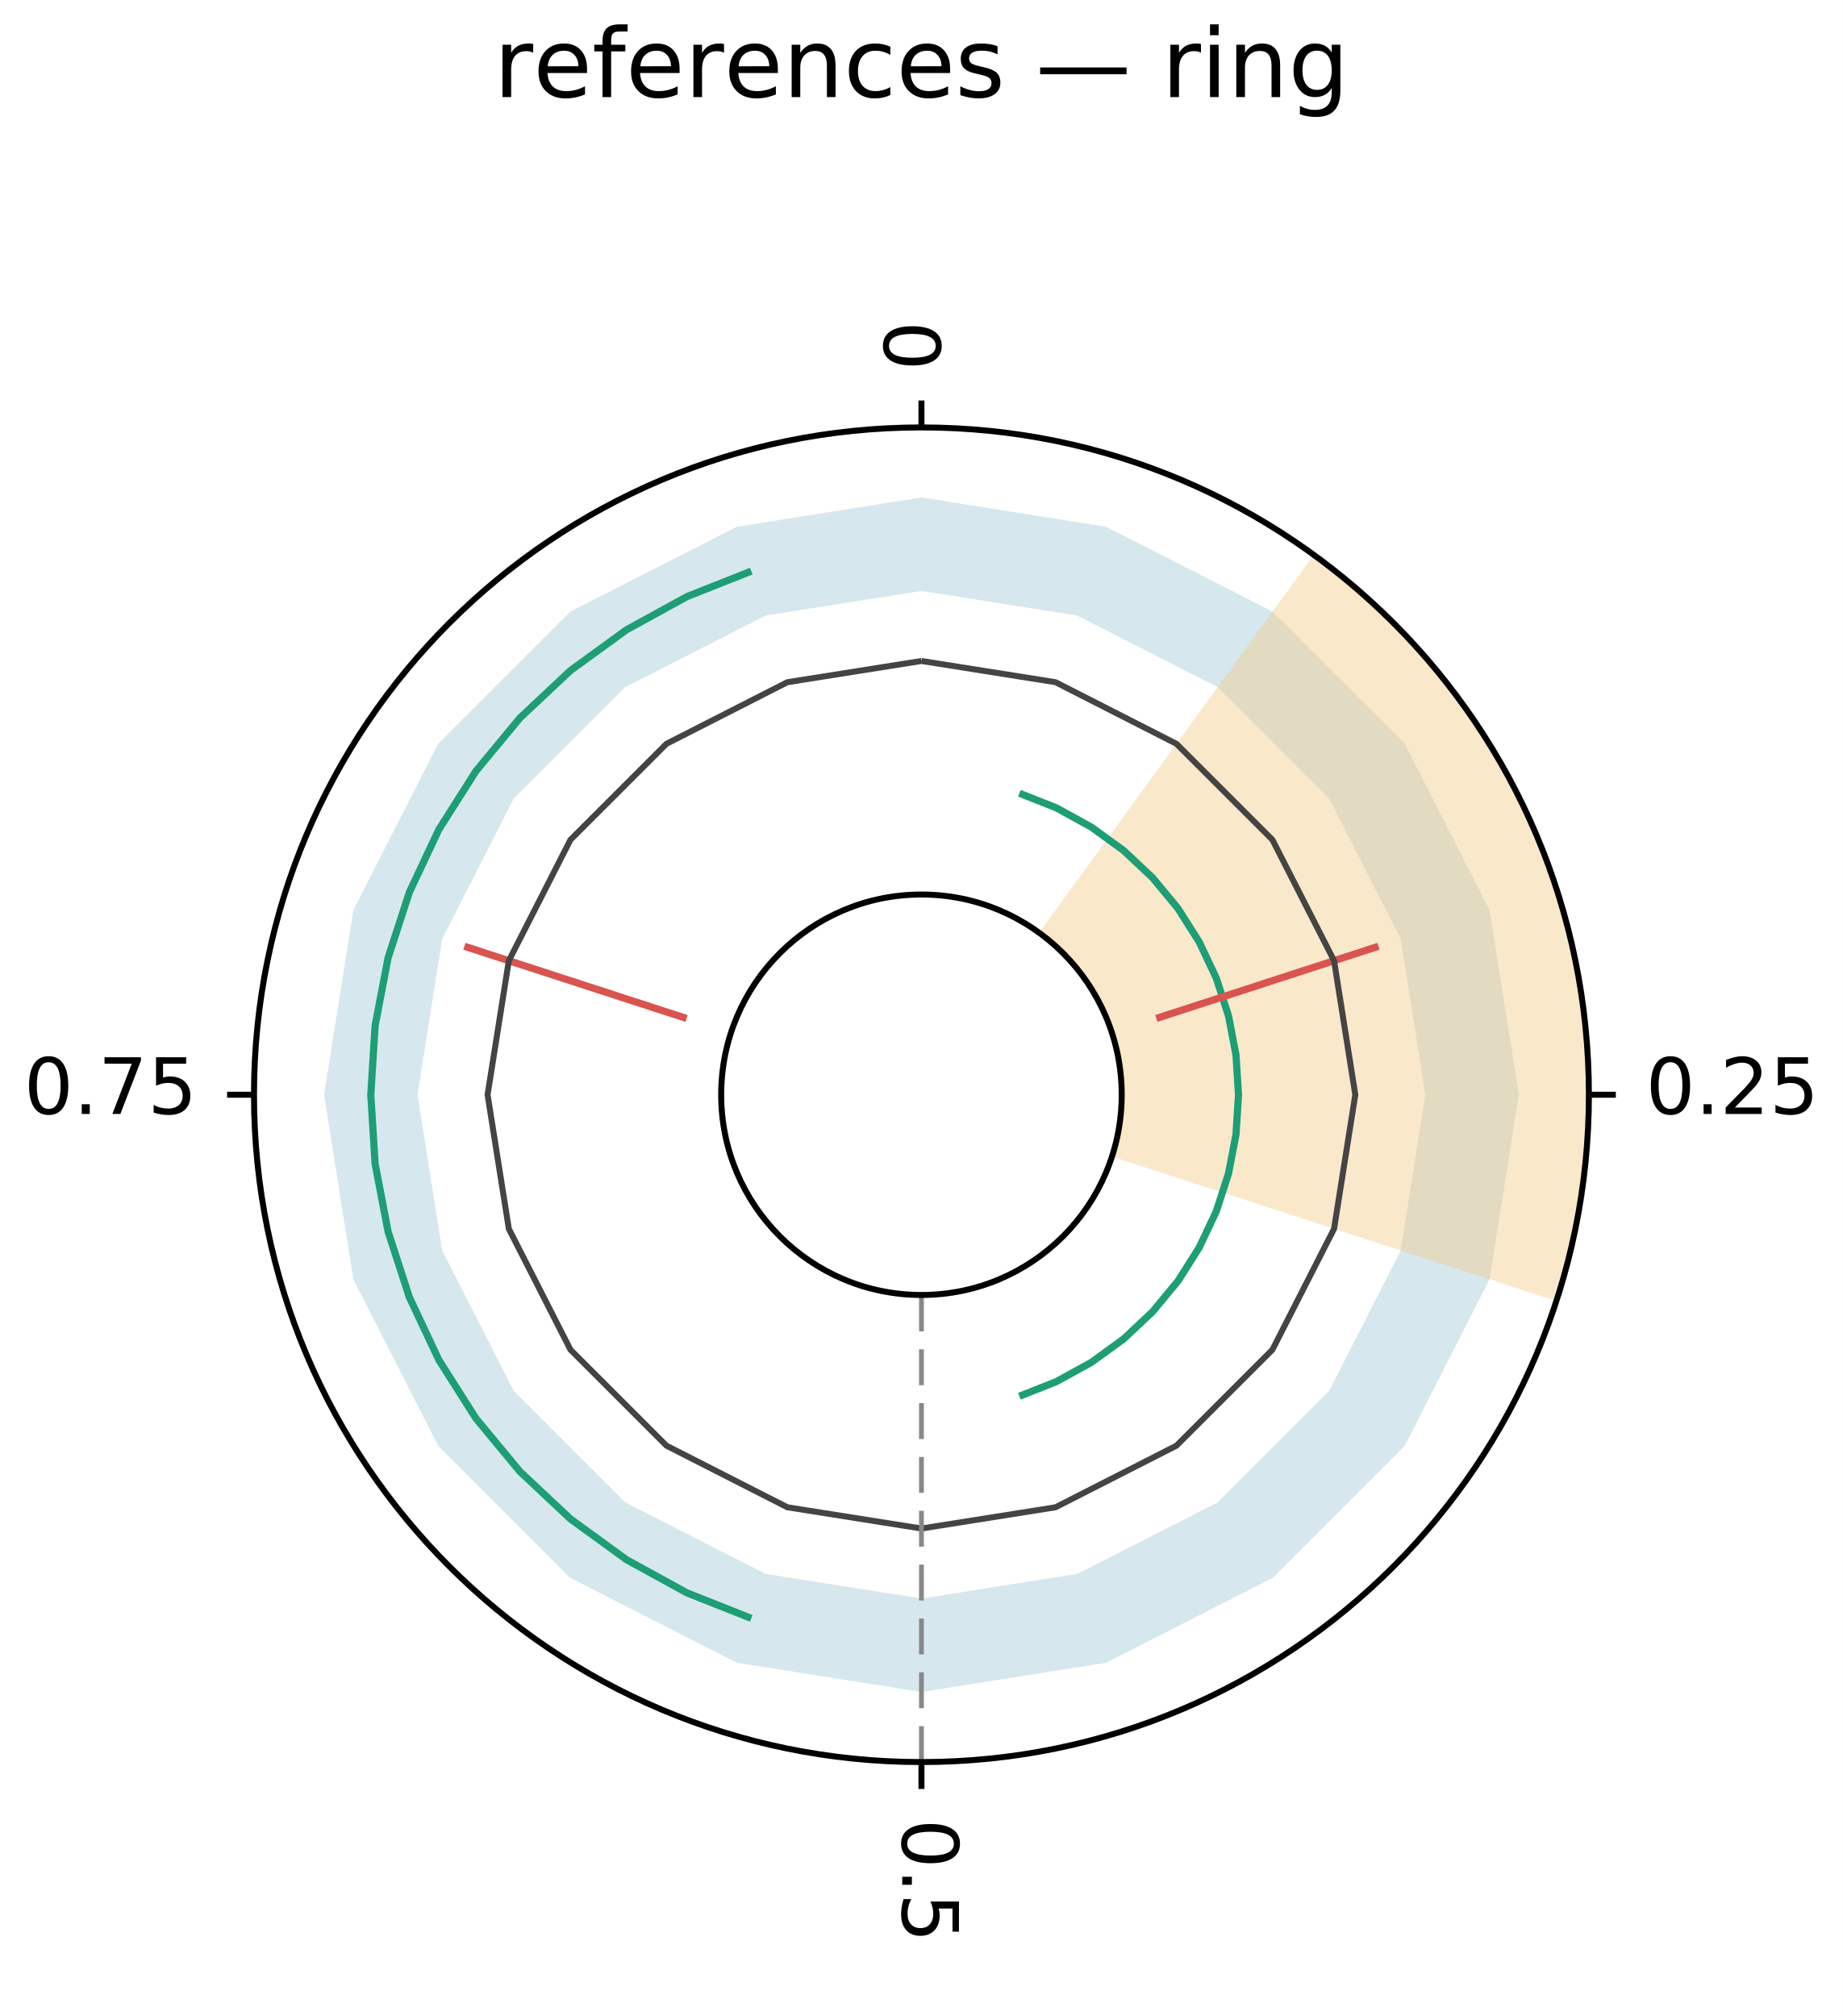
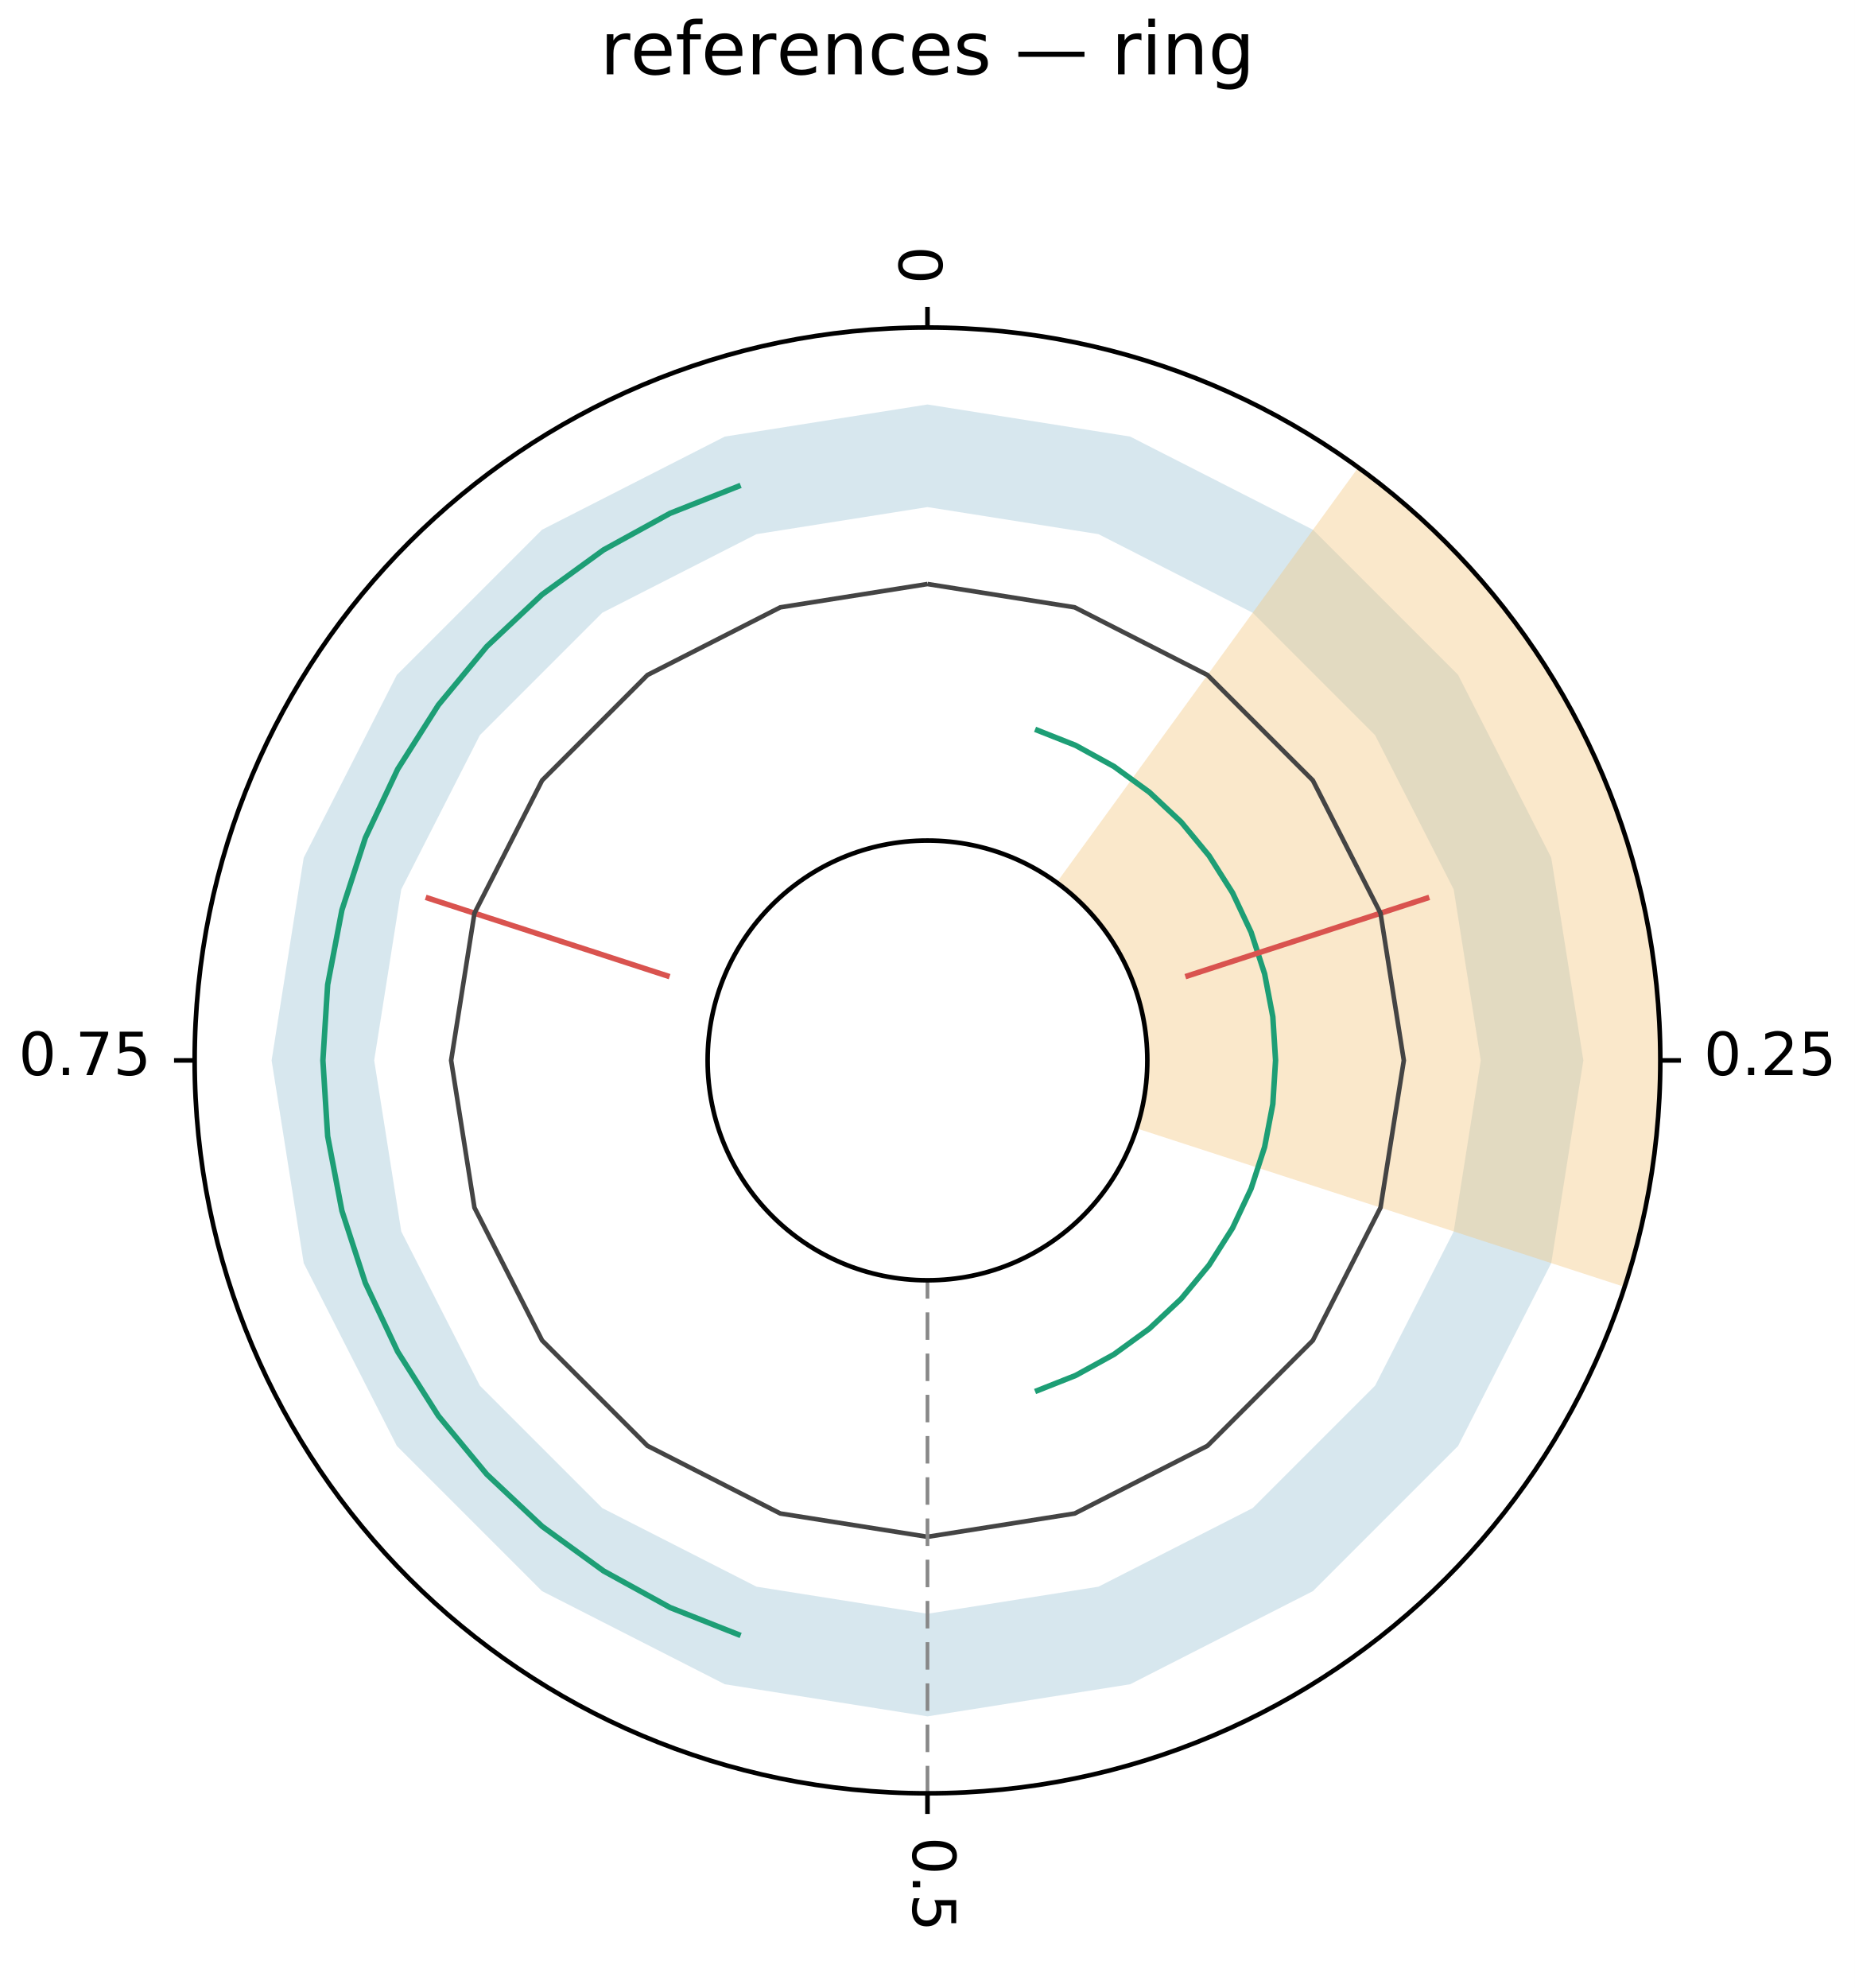
- <svg xmlns="http://www.w3.org/2000/svg" width="308" height="337" viewBox="0 0 308 337" font-family="DejaVu Sans, Bitstream Vera Sans, Verdana, Arial, sans-serif" font-size="11" data-plotlet-version="0.6.0" data-plotlet-schema="2" data-plotlet-kind="layout">
-   <rect width="308" height="337" fill="#fff" />
+ <svg xmlns="http://www.w3.org/2000/svg" width="405" height="434" viewBox="0 0 405 434" font-family="DejaVu Sans, Bitstream Vera Sans, Verdana, Arial, sans-serif" font-size="11" data-plotlet-version="0.6.0" data-plotlet-schema="2" data-plotlet-kind="layout">
+   <rect width="405" height="434" fill="#fff" />
  <g transform="translate(4,4)">
-     <path d="M85.11 4.82Q84.87 4.68 84.59 4.61Q84.30 4.55 83.96 4.55Q82.74 4.55 82.09 5.34Q81.43 6.13 81.43 7.62V12.23H79.99V3.48H81.43V4.84Q81.89 4.04 82.61 3.65Q83.34 3.27 84.38 3.27Q84.53 3.27 84.71 3.29Q84.89 3.30 85.11 3.34ZM94.11 7.49V8.20H87.50Q87.59 9.68 88.39 10.46Q89.19 11.23 90.62 11.23Q91.45 11.23 92.23 11.03Q93.00 10.83 93.77 10.42V11.78Q93.00 12.11 92.18 12.28Q91.37 12.45 90.54 12.45Q88.44 12.45 87.22 11.23Q86.00 10.02 86.00 7.94Q86.00 5.79 87.16 4.53Q88.32 3.27 90.29 3.27Q92.05 3.27 93.08 4.40Q94.11 5.54 94.11 7.49ZM92.67 7.07Q92.65 5.89 92.01 5.19Q91.36 4.48 90.30 4.48Q89.10 4.48 88.38 5.16Q87.65 5.84 87.54 7.08ZM100.89 0.07V1.27H99.52Q98.75 1.27 98.45 1.58Q98.14 1.89 98.14 2.70V3.48H100.51V4.59H98.14V12.23H96.70V4.59H95.32V3.48H96.70V2.87Q96.70 1.41 97.38 0.74Q98.06 0.07 99.54 0.07ZM109.58 7.49V8.20H102.97Q103.07 9.68 103.87 10.46Q104.67 11.23 106.10 11.23Q106.93 11.23 107.70 11.03Q108.48 10.83 109.25 10.42V11.78Q108.47 12.11 107.66 12.28Q106.85 12.45 106.01 12.45Q103.92 12.45 102.70 11.23Q101.47 10.02 101.47 7.94Q101.47 5.79 102.63 4.53Q103.79 3.27 105.76 3.27Q107.53 3.27 108.55 4.40Q109.58 5.54 109.58 7.49ZM108.14 7.07Q108.13 5.89 107.48 5.19Q106.84 4.48 105.78 4.48Q104.57 4.48 103.85 5.16Q103.13 5.84 103.02 7.08ZM117.01 4.82Q116.77 4.68 116.48 4.61Q116.20 4.55 115.86 4.55Q114.64 4.55 113.98 5.34Q113.33 6.13 113.33 7.62V12.23H111.89V3.48H113.33V4.84Q113.79 4.04 114.51 3.65Q115.24 3.27 116.28 3.27Q116.43 3.27 116.61 3.29Q116.79 3.30 117.00 3.34ZM126.00 7.49V8.20H119.39Q119.49 9.68 120.29 10.46Q121.09 11.23 122.52 11.23Q123.35 11.23 124.12 11.03Q124.90 10.83 125.67 10.42V11.78Q124.89 12.11 124.08 12.28Q123.27 12.45 122.43 12.45Q120.34 12.45 119.12 11.23Q117.89 10.02 117.89 7.94Q117.89 5.79 119.05 4.53Q120.21 3.27 122.18 3.27Q123.95 3.27 124.98 4.40Q126.00 5.54 126.00 7.49ZM124.57 7.07Q124.55 5.89 123.91 5.19Q123.26 4.48 122.20 4.48Q121.00 4.48 120.27 5.16Q119.55 5.84 119.44 7.08ZM135.64 6.95V12.23H134.20V6.99Q134.20 5.75 133.71 5.13Q133.23 4.52 132.26 4.52Q131.10 4.52 130.43 5.26Q129.75 6.00 129.75 7.28V12.23H128.31V3.48H129.75V4.84Q130.27 4.05 130.97 3.66Q131.67 3.27 132.58 3.27Q134.09 3.27 134.86 4.20Q135.64 5.13 135.64 6.95ZM144.80 3.81V5.16Q144.19 4.82 143.58 4.65Q142.96 4.48 142.34 4.48Q140.94 4.48 140.17 5.37Q139.39 6.26 139.39 7.86Q139.39 9.46 140.17 10.35Q140.94 11.23 142.34 11.23Q142.96 11.23 143.58 11.07Q144.19 10.90 144.80 10.56V11.89Q144.20 12.17 143.55 12.31Q142.91 12.45 142.18 12.45Q140.21 12.45 139.04 11.21Q137.88 9.97 137.88 7.86Q137.88 5.72 139.05 4.49Q140.23 3.27 142.28 3.27Q142.94 3.27 143.57 3.40Q144.21 3.54 144.80 3.81ZM154.79 7.49V8.20H148.18Q148.27 9.68 149.07 10.46Q149.87 11.23 151.30 11.23Q152.13 11.23 152.91 11.03Q153.68 10.83 154.45 10.42V11.78Q153.68 12.11 152.86 12.28Q152.05 12.45 151.21 12.45Q149.12 12.45 147.90 11.23Q146.68 10.02 146.68 7.94Q146.68 5.79 147.84 4.53Q149.00 3.27 150.96 3.27Q152.73 3.27 153.76 4.40Q154.79 5.54 154.79 7.49ZM153.35 7.07Q153.33 5.89 152.69 5.19Q152.04 4.48 150.98 4.48Q149.78 4.48 149.05 5.16Q148.33 5.84 148.22 7.08ZM162.72 3.73V5.09Q162.11 4.78 161.46 4.62Q160.80 4.47 160.10 4.47Q159.03 4.47 158.49 4.80Q157.96 5.12 157.96 5.78Q157.96 6.28 158.34 6.57Q158.72 6.85 159.88 7.11L160.37 7.22Q161.90 7.55 162.55 8.14Q163.19 8.74 163.19 9.81Q163.19 11.03 162.23 11.74Q161.26 12.45 159.57 12.45Q158.87 12.45 158.11 12.32Q157.35 12.18 156.50 11.91V10.42Q157.30 10.84 158.07 11.04Q158.85 11.25 159.61 11.25Q160.62 11.25 161.17 10.90Q161.71 10.55 161.71 9.92Q161.71 9.34 161.32 9.02Q160.93 8.71 159.59 8.42L159.09 8.30Q157.75 8.02 157.16 7.44Q156.57 6.86 156.57 5.84Q156.57 4.61 157.44 3.94Q158.32 3.27 159.93 3.27Q160.72 3.27 161.43 3.38Q162.13 3.50 162.72 3.73ZM169.84 7.28H184.28V8.41H169.84ZM196.72 4.82Q196.48 4.68 196.20 4.61Q195.91 4.55 195.57 4.55Q194.35 4.55 193.70 5.34Q193.04 6.13 193.04 7.62V12.23H191.60V3.48H193.04V4.84Q193.50 4.04 194.22 3.65Q194.95 3.27 195.99 3.27Q196.14 3.27 196.32 3.29Q196.50 3.30 196.71 3.34ZM198.23 3.48H199.67V12.23H198.23ZM198.23 0.07H199.67V1.89H198.23ZM209.95 6.95V12.23H208.51V6.99Q208.51 5.75 208.03 5.13Q207.54 4.52 206.57 4.52Q205.41 4.52 204.74 5.26Q204.07 6.00 204.07 7.28V12.23H202.62V3.48H204.07V4.84Q204.58 4.05 205.28 3.66Q205.98 3.27 206.89 3.27Q208.40 3.27 209.18 4.20Q209.95 5.13 209.95 6.95ZM218.57 7.75Q218.57 6.19 217.93 5.33Q217.29 4.47 216.12 4.47Q214.96 4.47 214.32 5.33Q213.68 6.19 213.68 7.75Q213.68 9.30 214.32 10.16Q214.96 11.02 216.12 11.02Q217.29 11.02 217.93 10.16Q218.57 9.30 218.57 7.75ZM220.01 11.14Q220.01 13.38 219.02 14.46Q218.03 15.55 215.98 15.55Q215.22 15.55 214.55 15.44Q213.88 15.33 213.25 15.09V13.70Q213.88 14.04 214.50 14.20Q215.11 14.37 215.75 14.37Q217.17 14.37 217.87 13.63Q218.57 12.89 218.57 11.40V10.69Q218.13 11.46 217.43 11.84Q216.74 12.23 215.77 12.23Q214.16 12.23 213.18 11.00Q212.19 9.77 212.19 7.75Q212.19 5.72 213.18 4.49Q214.16 3.27 215.77 3.27Q216.74 3.27 217.43 3.65Q218.13 4.03 218.57 4.80V3.48H220.01Z" fill="#000" />
+     <path d="M133.61 4.82Q133.37 4.68 133.09 4.61Q132.80 4.55 132.46 4.55Q131.24 4.55 130.59 5.34Q129.93 6.13 129.93 7.62V12.23H128.49V3.48H129.93V4.84Q130.39 4.04 131.11 3.65Q131.84 3.27 132.88 3.27Q133.03 3.27 133.21 3.29Q133.39 3.30 133.61 3.34ZM142.61 7.49V8.20H136.00Q136.09 9.68 136.89 10.46Q137.69 11.23 139.12 11.23Q139.95 11.23 140.73 11.03Q141.50 10.83 142.27 10.42V11.78Q141.50 12.11 140.68 12.28Q139.87 12.45 139.04 12.45Q136.94 12.45 135.72 11.23Q134.50 10.02 134.50 7.94Q134.50 5.79 135.66 4.53Q136.82 3.27 138.79 3.27Q140.55 3.27 141.58 4.40Q142.61 5.54 142.61 7.49ZM141.17 7.07Q141.15 5.89 140.51 5.19Q139.86 4.48 138.80 4.48Q137.60 4.48 136.88 5.16Q136.15 5.84 136.04 7.08ZM149.39 0.07V1.27H148.02Q147.25 1.27 146.95 1.58Q146.64 1.89 146.64 2.70V3.48H149.01V4.59H146.64V12.23H145.20V4.59H143.82V3.48H145.20V2.87Q145.20 1.41 145.88 0.74Q146.56 0.07 148.04 0.07ZM158.08 7.49V8.20H151.47Q151.57 9.68 152.37 10.46Q153.17 11.23 154.60 11.23Q155.43 11.23 156.20 11.03Q156.98 10.83 157.75 10.42V11.78Q156.97 12.11 156.16 12.28Q155.35 12.45 154.51 12.45Q152.42 12.45 151.20 11.23Q149.97 10.02 149.97 7.94Q149.97 5.79 151.13 4.53Q152.29 3.27 154.26 3.27Q156.03 3.27 157.05 4.40Q158.08 5.54 158.08 7.49ZM156.64 7.07Q156.63 5.89 155.98 5.19Q155.34 4.48 154.28 4.48Q153.07 4.48 152.35 5.16Q151.63 5.84 151.52 7.08ZM165.51 4.82Q165.27 4.68 164.98 4.61Q164.70 4.55 164.36 4.55Q163.14 4.55 162.48 5.34Q161.83 6.13 161.83 7.62V12.23H160.39V3.48H161.83V4.84Q162.29 4.04 163.01 3.65Q163.74 3.27 164.78 3.27Q164.93 3.27 165.11 3.29Q165.29 3.30 165.50 3.34ZM174.50 7.49V8.20H167.89Q167.99 9.68 168.79 10.46Q169.59 11.23 171.02 11.23Q171.85 11.23 172.62 11.03Q173.40 10.83 174.17 10.42V11.78Q173.39 12.11 172.58 12.28Q171.77 12.45 170.93 12.45Q168.84 12.45 167.62 11.23Q166.39 10.02 166.39 7.94Q166.39 5.79 167.55 4.53Q168.71 3.27 170.68 3.27Q172.45 3.27 173.48 4.40Q174.50 5.54 174.50 7.49ZM173.07 7.07Q173.05 5.89 172.41 5.19Q171.76 4.48 170.70 4.48Q169.50 4.48 168.77 5.16Q168.05 5.84 167.94 7.08ZM184.14 6.95V12.23H182.70V6.99Q182.70 5.75 182.21 5.13Q181.73 4.52 180.76 4.52Q179.60 4.52 178.93 5.26Q178.25 6.00 178.25 7.28V12.23H176.81V3.48H178.25V4.84Q178.77 4.05 179.47 3.66Q180.17 3.27 181.08 3.27Q182.59 3.27 183.36 4.20Q184.14 5.13 184.14 6.95ZM193.30 3.81V5.16Q192.69 4.82 192.08 4.65Q191.46 4.48 190.84 4.48Q189.44 4.48 188.67 5.37Q187.89 6.26 187.89 7.86Q187.89 9.46 188.67 10.35Q189.44 11.23 190.84 11.23Q191.46 11.23 192.08 11.07Q192.69 10.90 193.30 10.56V11.89Q192.70 12.17 192.05 12.31Q191.41 12.45 190.68 12.45Q188.71 12.45 187.54 11.21Q186.38 9.97 186.38 7.86Q186.38 5.72 187.55 4.49Q188.73 3.27 190.78 3.27Q191.44 3.27 192.07 3.40Q192.71 3.54 193.30 3.81ZM203.29 7.49V8.20H196.68Q196.77 9.68 197.57 10.46Q198.37 11.23 199.80 11.23Q200.63 11.23 201.41 11.03Q202.18 10.83 202.95 10.42V11.78Q202.18 12.11 201.36 12.28Q200.55 12.45 199.71 12.45Q197.62 12.45 196.40 11.23Q195.18 10.02 195.18 7.94Q195.18 5.79 196.34 4.53Q197.50 3.27 199.46 3.27Q201.23 3.27 202.26 4.40Q203.29 5.54 203.29 7.49ZM201.85 7.07Q201.83 5.89 201.19 5.19Q200.54 4.48 199.48 4.48Q198.28 4.48 197.55 5.16Q196.83 5.84 196.72 7.08ZM211.22 3.73V5.09Q210.61 4.78 209.96 4.62Q209.30 4.47 208.60 4.47Q207.53 4.47 206.99 4.80Q206.46 5.12 206.46 5.78Q206.46 6.28 206.84 6.57Q207.22 6.85 208.38 7.11L208.87 7.22Q210.40 7.55 211.05 8.14Q211.69 8.74 211.69 9.81Q211.69 11.03 210.73 11.74Q209.76 12.45 208.07 12.45Q207.37 12.45 206.61 12.32Q205.85 12.18 205.00 11.91V10.42Q205.80 10.84 206.57 11.04Q207.35 11.25 208.11 11.25Q209.12 11.25 209.67 10.90Q210.21 10.55 210.21 9.92Q210.21 9.34 209.82 9.02Q209.43 8.71 208.09 8.42L207.59 8.30Q206.25 8.02 205.66 7.44Q205.07 6.86 205.07 5.84Q205.07 4.61 205.94 3.94Q206.82 3.27 208.43 3.27Q209.22 3.27 209.93 3.38Q210.63 3.50 211.22 3.73ZM218.34 7.28H232.78V8.41H218.34ZM245.22 4.82Q244.98 4.68 244.70 4.61Q244.41 4.55 244.07 4.55Q242.85 4.55 242.20 5.34Q241.54 6.13 241.54 7.62V12.23H240.10V3.48H241.54V4.84Q242.00 4.04 242.72 3.65Q243.45 3.27 244.49 3.27Q244.64 3.27 244.82 3.29Q245.00 3.30 245.21 3.34ZM246.73 3.48H248.17V12.23H246.73ZM246.73 0.07H248.17V1.89H246.73ZM258.45 6.95V12.23H257.01V6.99Q257.01 5.75 256.53 5.13Q256.04 4.52 255.07 4.52Q253.91 4.52 253.24 5.26Q252.57 6.00 252.57 7.28V12.23H251.12V3.48H252.57V4.84Q253.08 4.05 253.78 3.66Q254.48 3.27 255.39 3.27Q256.90 3.27 257.68 4.20Q258.45 5.13 258.45 6.95ZM267.07 7.75Q267.07 6.19 266.43 5.33Q265.79 4.47 264.62 4.47Q263.46 4.47 262.82 5.33Q262.18 6.19 262.18 7.75Q262.18 9.30 262.82 10.16Q263.46 11.02 264.62 11.02Q265.79 11.02 266.43 10.16Q267.07 9.30 267.07 7.75ZM268.51 11.14Q268.51 13.38 267.52 14.46Q266.53 15.55 264.48 15.55Q263.72 15.55 263.05 15.44Q262.38 15.33 261.75 15.09V13.70Q262.38 14.04 263.00 14.20Q263.61 14.37 264.25 14.37Q265.67 14.37 266.37 13.63Q267.07 12.89 267.07 11.40V10.69Q266.63 11.46 265.93 11.84Q265.24 12.23 264.27 12.23Q262.66 12.23 261.68 11.00Q260.69 9.77 260.69 7.75Q260.69 5.72 261.68 4.49Q262.66 3.27 264.27 3.27Q265.24 3.27 265.93 3.65Q266.63 4.03 267.07 4.80V3.48H268.51Z" fill="#000" />
    <g transform="translate(0,29)">
-       <g transform="translate(0,0)" data-plotlet-kind="panel" data-plotlet-xscale="linear" data-plotlet-yscale="linear" data-plotlet-xlim="0,1" data-plotlet-ylim="0,1" data-plotlet-panel-bbox="0,0,300,300" data-plotlet-data-area="0,0,300,300">
+       <g transform="translate(0,0)" data-plotlet-kind="panel" data-plotlet-xscale="linear" data-plotlet-yscale="linear" data-plotlet-xlim="0,1" data-plotlet-ylim="0,1" data-plotlet-panel-bbox="0,0,397,397" data-plotlet-data-area="0,0,397,397">
        <defs>
          <clipPath id="pc0">
-             <path d="M 38.45,150.00 A 111.55,111.55 0 1,0 261.55,150.00 A 111.55,111.55 0 1,0 38.45,150.00 Z M 116.53,150.00 A 33.47,33.47 0 1,0 183.47,150.00 A 33.47,33.47 0 1,0 116.53,150.00 Z" clip-rule="evenodd" />
+             <path d="M 38.50,198.50 A 160.00,160.00 0 1,0 358.50,198.50 A 160.00,160.00 0 1,0 38.50,198.50 Z M 150.50,198.50 A 48.00,48.00 0 1,0 246.50,198.50 A 48.00,48.00 0 1,0 150.50,198.50 Z" clip-rule="evenodd" />
          </clipPath>
        </defs>
        <g class="plotlet-artist" data-plotlet-type="axhspan" data-plotlet-index="0" data-plotlet-color="#9CC3D5" data-plotlet-ymin="0.65" data-plotlet-ymax="0.85">
-           <path d="M150.00,50.16 L180.85,55.05 L208.69,69.23 L230.77,91.31 L244.95,119.15 L249.84,150.00 L244.95,180.85 L230.77,208.69 L208.69,230.77 L180.85,244.95 L150.00,249.84 L119.15,244.95 L91.31,230.77 L69.23,208.69 L55.05,180.85 L50.16,150.00 L55.05,119.15 L69.23,91.31 L91.31,69.23 L119.15,55.05 L150.00,50.16 L150.00,50.94 L150.00,51.72 L150.00,52.50 L150.00,53.28 L150.00,54.06 L150.00,54.84 L150.00,55.62 L150.00,56.41 L150.00,57.19 L150.00,57.97 L150.00,58.75 L150.00,59.53 L150.00,60.31 L150.00,61.09 L150.00,61.87 L150.00,62.65 L150.00,63.43 L150.00,64.21 L150.00,65.00 L150.00,65.78 L123.97,69.90 L100.49,81.86 L81.86,100.49 L69.90,123.97 L65.78,150.00 L69.90,176.03 L81.86,199.51 L100.49,218.14 L123.97,230.10 L150.00,234.22 L176.03,230.10 L199.51,218.14 L218.14,199.51 L230.10,176.03 L234.22,150.00 L230.10,123.97 L218.14,100.49 L199.51,81.86 L176.03,69.90 L150.00,65.78 L150.00,65.00 L150.00,64.21 L150.00,63.43 L150.00,62.65 L150.00,61.87 L150.00,61.09 L150.00,60.31 L150.00,59.53 L150.00,58.75 L150.00,57.97 L150.00,57.19 L150.00,56.41 L150.00,55.62 L150.00,54.84 L150.00,54.06 L150.00,53.28 L150.00,52.50 L150.00,51.72 L150.00,50.94 L150.00,50.16Z" fill="#9CC3D5" opacity="0.40" />
+           <path d="M198.50,55.30 L242.75,62.31 L282.67,82.65 L314.35,114.33 L334.69,154.25 L341.70,198.50 L334.69,242.75 L314.35,282.67 L282.67,314.35 L242.75,334.69 L198.50,341.70 L154.25,334.69 L114.33,314.35 L82.65,282.67 L62.31,242.75 L55.30,198.50 L62.31,154.25 L82.65,114.33 L114.33,82.65 L154.25,62.31 L198.50,55.30 L198.50,56.42 L198.50,57.54 L198.50,58.66 L198.50,59.78 L198.50,60.90 L198.50,62.02 L198.50,63.14 L198.50,64.26 L198.50,65.38 L198.50,66.50 L198.50,67.62 L198.50,68.74 L198.50,69.86 L198.50,70.98 L198.50,72.10 L198.50,73.22 L198.50,74.34 L198.50,75.46 L198.50,76.58 L198.50,77.70 L161.17,83.61 L127.50,100.77 L100.77,127.50 L83.61,161.17 L77.70,198.50 L83.61,235.83 L100.77,269.50 L127.50,296.23 L161.17,313.39 L198.50,319.30 L235.83,313.39 L269.50,296.23 L296.23,269.50 L313.39,235.83 L319.30,198.50 L313.39,161.17 L296.23,127.50 L269.50,100.77 L235.83,83.61 L198.50,77.70 L198.50,76.58 L198.50,75.46 L198.50,74.34 L198.50,73.22 L198.50,72.10 L198.50,70.98 L198.50,69.86 L198.50,68.74 L198.50,67.62 L198.50,66.50 L198.50,65.38 L198.50,64.26 L198.50,63.14 L198.50,62.02 L198.50,60.90 L198.50,59.78 L198.50,58.66 L198.50,57.54 L198.50,56.42 L198.50,55.30Z" fill="#9CC3D5" opacity="0.40" />
        </g>
        <g class="plotlet-artist" data-plotlet-type="axvspan" data-plotlet-index="1" data-plotlet-color="#F2C57C" data-plotlet-xmin="0.1" data-plotlet-xmax="0.3">
-           <path d="M215.57,59.75 L221.11,64.05 L226.36,68.68 L231.32,73.64 L235.95,78.89 L240.25,84.43 L244.19,90.23 L247.76,96.26 L250.94,102.50 L253.72,108.93 L256.09,115.53 L258.05,122.26 L259.58,129.10 L260.68,136.02 L261.33,143.00 L261.55,150.00 L261.33,157.00 L260.68,163.98 L259.58,170.90 L258.05,177.74 L256.09,184.47 L252.38,183.27 L248.67,182.06 L244.95,180.85 L241.24,179.65 L237.53,178.44 L233.81,177.23 L230.10,176.03 L226.39,174.82 L222.67,173.61 L218.96,172.41 L215.25,171.20 L211.53,169.99 L207.82,168.79 L204.11,167.58 L200.40,166.37 L196.68,165.17 L192.97,163.96 L189.26,162.75 L185.54,161.55 L181.83,160.34 L182.41,158.32 L182.87,156.27 L183.20,154.19 L183.40,152.10 L183.47,150.00 L183.40,147.90 L183.20,145.81 L182.87,143.73 L182.41,141.68 L181.83,139.66 L181.12,137.68 L180.28,135.75 L179.33,133.88 L178.26,132.07 L177.07,130.33 L175.79,128.67 L174.40,127.09 L172.91,125.60 L171.33,124.21 L169.67,122.93 L171.97,119.77 L174.26,116.61 L176.56,113.45 L178.85,110.29 L181.15,107.13 L183.44,103.97 L185.74,100.81 L188.03,97.66 L190.33,94.50 L192.62,91.34 L194.92,88.18 L197.21,85.02 L199.51,81.86 L201.80,78.70 L204.10,75.54 L206.39,72.39 L208.69,69.23 L210.98,66.07 L213.28,62.91 L215.57,59.75Z" fill="#F2C57C" opacity="0.40" />
+           <path d="M292.55,69.06 L300.49,75.22 L308.03,81.87 L315.13,88.97 L321.78,96.51 L327.94,104.45 L333.59,112.77 L338.71,121.42 L343.27,130.38 L347.26,139.60 L350.67,149.06 L353.47,158.71 L355.67,168.52 L357.24,178.45 L358.18,188.45 L358.50,198.50 L358.18,208.55 L357.24,218.55 L355.67,228.48 L353.47,238.29 L350.67,247.94 L345.34,246.21 L340.02,244.48 L334.69,242.75 L329.37,241.02 L324.04,239.29 L318.71,237.56 L313.39,235.83 L308.06,234.10 L302.74,232.37 L297.41,230.64 L292.08,228.91 L286.76,227.18 L281.43,225.45 L276.11,223.72 L270.78,221.99 L265.45,220.25 L260.13,218.52 L254.80,216.79 L249.48,215.06 L244.15,213.33 L244.99,210.44 L245.65,207.49 L246.12,204.52 L246.41,201.51 L246.50,198.50 L246.41,195.49 L246.12,192.48 L245.65,189.51 L244.99,186.56 L244.15,183.67 L243.13,180.83 L241.93,178.06 L240.56,175.38 L239.03,172.78 L237.33,170.29 L235.48,167.90 L233.49,165.64 L231.36,163.51 L229.10,161.52 L226.71,159.67 L230.01,155.14 L233.30,150.61 L236.59,146.08 L239.88,141.55 L243.17,137.01 L246.46,132.48 L249.75,127.95 L253.05,123.42 L256.34,118.89 L259.63,114.36 L262.92,109.83 L266.21,105.30 L269.50,100.77 L272.80,96.24 L276.09,91.71 L279.38,87.18 L282.67,82.65 L285.96,78.12 L289.25,73.59 L292.55,69.06Z" fill="#F2C57C" opacity="0.40" />
        </g>
        <g clip-path="url(#pc0)">
          <g class="plotlet-artist" data-plotlet-type="hlines" data-plotlet-index="4" data-plotlet-color="#1D9E75" data-plotlet-n="2" data-plotlet-y-min="0.25" data-plotlet-y-max="0.75" data-plotlet-x-min="0.05" data-plotlet-x-max="0.95">
-             <path d="M166.37,99.60 L172.56,102.05 L178.39,105.26 L183.78,109.17 L188.63,113.73 L192.87,118.85 L196.43,124.47 L199.27,130.49 L201.32,136.82 L202.57,143.36 L202.99,150.00 L202.57,156.64 L201.32,163.18 L199.27,169.51 L196.43,175.53 L192.87,181.15 L188.63,186.27 L183.78,190.83 L178.39,194.74 L172.56,197.95 L166.37,200.40" fill="none" stroke="#1D9E75" stroke-width="1.20" />
-             <path d="M121.56,237.53 L110.81,233.27 L100.69,227.71 L91.34,220.91 L82.91,213.00 L75.54,204.10 L69.35,194.34 L64.43,183.88 L60.86,172.89 L58.69,161.53 L57.97,150.00 L58.69,138.47 L60.86,127.11 L64.43,116.12 L69.35,105.66 L75.54,95.90 L82.91,87.00 L91.34,79.09 L100.69,72.29 L110.81,66.73 L121.56,62.47" fill="none" stroke="#1D9E75" stroke-width="1.20" />
+             <path d="M221.99,126.22 L230.86,129.73 L239.22,134.33 L246.94,139.94 L253.90,146.47 L259.99,153.83 L265.10,161.89 L269.16,170.52 L272.11,179.60 L273.90,188.97 L274.50,198.50 L273.90,208.03 L272.11,217.40 L269.16,226.48 L265.10,235.11 L259.99,243.17 L253.90,250.53 L246.94,257.06 L239.22,262.67 L230.86,267.27 L221.99,270.78" fill="none" stroke="#1D9E75" stroke-width="1.20" />
+             <path d="M157.71,324.04 L142.30,317.94 L127.77,309.95 L114.36,300.21 L102.28,288.86 L91.71,276.09 L82.83,262.09 L75.77,247.09 L70.65,231.33 L67.54,215.04 L66.50,198.50 L67.54,181.96 L70.65,165.67 L75.77,149.91 L82.83,134.91 L91.71,120.91 L102.28,108.14 L114.36,96.79 L127.77,87.05 L142.30,79.06 L157.71,72.96" fill="none" stroke="#1D9E75" stroke-width="1.20" />
          </g>
          <g class="plotlet-artist" data-plotlet-type="vlines" data-plotlet-index="5" data-plotlet-color="#D9534F" data-plotlet-n="2" data-plotlet-x-min="0.2" data-plotlet-x-max="0.8" data-plotlet-y-min="0.1" data-plotlet-y-max="0.6">
-             <path d="M189.26,137.25 L191.11,136.64 L192.97,136.04 L194.83,135.44 L196.68,134.83 L198.54,134.23 L200.40,133.63 L202.25,133.02 L204.11,132.42 L205.97,131.82 L207.82,131.21 L209.68,130.61 L211.53,130.01 L213.39,129.40 L215.25,128.80 L217.10,128.20 L218.96,127.59 L220.82,126.99 L222.67,126.39 L224.53,125.78 L226.39,125.18" fill="none" stroke="#D9534F" stroke-width="1.20" />
-             <path d="M110.74,137.25 L108.89,136.64 L107.03,136.04 L105.17,135.44 L103.32,134.83 L101.46,134.23 L99.60,133.63 L97.75,133.02 L95.89,132.42 L94.03,131.82 L92.18,131.21 L90.32,130.61 L88.47,130.01 L86.61,129.40 L84.75,128.80 L82.90,128.20 L81.04,127.59 L79.18,126.99 L77.33,126.39 L75.47,125.78 L73.61,125.18" fill="none" stroke="#D9534F" stroke-width="1.20" />
+             <path d="M254.80,180.21 L257.47,179.34 L260.13,178.48 L262.79,177.61 L265.45,176.75 L268.12,175.88 L270.78,175.01 L273.44,174.15 L276.11,173.28 L278.77,172.42 L281.43,171.55 L284.10,170.69 L286.76,169.82 L289.42,168.96 L292.08,168.09 L294.75,167.23 L297.41,166.36 L300.07,165.50 L302.74,164.63 L305.40,163.77 L308.06,162.90" fill="none" stroke="#D9534F" stroke-width="1.20" />
+             <path d="M142.20,180.21 L139.53,179.34 L136.87,178.48 L134.21,177.61 L131.55,176.75 L128.88,175.88 L126.22,175.01 L123.56,174.15 L120.89,173.28 L118.23,172.42 L115.57,171.55 L112.90,170.69 L110.24,169.82 L107.58,168.96 L104.92,168.09 L102.25,167.23 L99.59,166.36 L96.93,165.50 L94.26,164.63 L91.60,163.77 L88.94,162.90" fill="none" stroke="#D9534F" stroke-width="1.20" />
          </g>
        </g>
        <g class="plotlet-artist" data-plotlet-type="axhline" data-plotlet-index="2" data-plotlet-color="#444" data-plotlet-y="0.5">
-           <path d="M150.00,77.49 L172.41,81.04 L192.62,91.34 L208.66,107.38 L218.96,127.59 L222.51,150.00 L218.96,172.41 L208.66,192.62 L192.62,208.66 L172.41,218.96 L150.00,222.51 L127.59,218.96 L107.38,208.66 L91.34,192.62 L81.04,172.41 L77.49,150.00 L81.04,127.59 L91.34,107.38 L107.38,91.34 L127.59,81.04 L150.00,77.49" fill="none" stroke="#444" stroke-width="1.00" />
+           <path d="M198.50,94.50 L230.64,99.59 L259.63,114.36 L282.64,137.37 L297.41,166.36 L302.50,198.50 L297.41,230.64 L282.64,259.63 L259.63,282.64 L230.64,297.41 L198.50,302.50 L166.36,297.41 L137.37,282.64 L114.36,259.63 L99.59,230.64 L94.50,198.50 L99.59,166.36 L114.36,137.37 L137.37,114.36 L166.36,99.59 L198.50,94.50" fill="none" stroke="#444" stroke-width="1.00" />
        </g>
        <g class="plotlet-artist" data-plotlet-type="axvline" data-plotlet-index="3" data-plotlet-color="#888" data-plotlet-x="0.5">
-           <path d="M150.00,261.55 L150.00,257.65 L150.00,253.75 L150.00,249.84 L150.00,245.94 L150.00,242.03 L150.00,238.13 L150.00,234.22 L150.00,230.32 L150.00,226.41 L150.00,222.51 L150.00,218.61 L150.00,214.70 L150.00,210.80 L150.00,206.89 L150.00,202.99 L150.00,199.08 L150.00,195.18 L150.00,191.28 L150.00,187.37 L150.00,183.47" fill="none" stroke="#888" stroke-width="0.80" stroke-dasharray="6,3" />
+           <path d="M198.50,358.50 L198.50,352.90 L198.50,347.30 L198.50,341.70 L198.50,336.10 L198.50,330.50 L198.50,324.90 L198.50,319.30 L198.50,313.70 L198.50,308.10 L198.50,302.50 L198.50,296.90 L198.50,291.30 L198.50,285.70 L198.50,280.10 L198.50,274.50 L198.50,268.90 L198.50,263.30 L198.50,257.70 L198.50,252.10 L198.50,246.50" fill="none" stroke="#888" stroke-width="0.80" stroke-dasharray="6,3" />
        </g>
-         <line x1="150.00" x2="150.00" y1="38.45" y2="33.95" stroke="#000000" stroke-width="1.00" />
-         <g transform="rotate(-90.00 153.21 24.81)">
-           <path d="M153.20 16.18Q152.21 16.18 151.71 17.15Q151.22 18.13 151.22 20.08Q151.22 22.03 151.71 23.00Q152.21 23.98 153.20 23.98Q154.20 23.98 154.70 23.00Q155.20 22.03 155.20 20.08Q155.20 18.13 154.70 17.15Q154.20 16.18 153.20 16.18ZM153.20 15.16Q154.80 15.16 155.64 16.42Q156.48 17.68 156.48 20.08Q156.48 22.47 155.64 23.73Q154.80 24.99 153.20 24.99Q151.61 24.99 150.77 23.73Q149.93 22.47 149.93 20.08Q149.93 17.68 150.77 16.42Q151.61 15.16 153.20 15.16Z" fill="#000" />
+         <line x1="198.50" x2="198.50" y1="38.50" y2="34.00" stroke="#000000" stroke-width="1.00" />
+         <g transform="rotate(-90.00 201.71 24.86)">
+           <path d="M201.70 16.23Q200.71 16.23 200.21 17.21Q199.72 18.18 199.72 20.14Q199.72 22.08 200.21 23.06Q200.71 24.03 201.70 24.03Q202.70 24.03 203.20 23.06Q203.70 22.08 203.70 20.14Q203.70 18.18 203.20 17.21Q202.70 16.23 201.70 16.23ZM201.70 15.22Q203.30 15.22 204.14 16.48Q204.98 17.74 204.98 20.14Q204.98 22.53 204.14 23.79Q203.30 25.05 201.70 25.05Q200.11 25.05 199.27 23.79Q198.43 22.53 198.43 20.14Q198.43 17.74 199.27 16.48Q200.11 15.22 201.70 15.22Z" fill="#000" />
        </g>
-         <line x1="261.55" x2="266.05" y1="150.00" y2="150.00" stroke="#000000" stroke-width="1.00" />
-         <path d="M275.19 144.57Q274.20 144.57 273.70 145.55Q273.20 146.52 273.20 148.48Q273.20 150.43 273.70 151.40Q274.20 152.37 275.19 152.37Q276.18 152.37 276.68 151.40Q277.18 150.43 277.18 148.48Q277.18 146.52 276.68 145.55Q276.18 144.57 275.19 144.57ZM275.19 143.56Q276.78 143.56 277.62 144.82Q278.46 146.08 278.46 148.48Q278.46 150.87 277.62 152.13Q276.78 153.39 275.19 153.39Q273.59 153.39 272.75 152.13Q271.91 150.87 271.91 148.48Q271.91 146.08 272.75 144.82Q273.59 143.56 275.19 143.56ZM280.72 151.59H282.06V153.21H280.72ZM285.95 152.13H290.43V153.21H284.41V152.13Q285.14 151.37 286.40 150.10Q287.66 148.83 287.98 148.46Q288.60 147.77 288.84 147.29Q289.09 146.81 289.09 146.34Q289.09 145.59 288.56 145.11Q288.03 144.64 287.18 144.64Q286.57 144.64 285.91 144.85Q285.24 145.06 284.47 145.48V144.19Q285.25 143.87 285.92 143.72Q286.59 143.56 287.15 143.56Q288.62 143.56 289.50 144.29Q290.38 145.03 290.38 146.26Q290.38 146.85 290.16 147.37Q289.94 147.89 289.36 148.60Q289.20 148.79 288.35 149.67Q287.50 150.55 285.95 152.13ZM293.13 143.73H298.17V144.81H294.31V147.13Q294.59 147.04 294.86 146.99Q295.14 146.94 295.42 146.94Q297.01 146.94 297.94 147.81Q298.86 148.68 298.86 150.17Q298.86 151.69 297.91 152.54Q296.96 153.39 295.23 153.39Q294.63 153.39 294.01 153.29Q293.39 153.19 292.73 152.98V151.69Q293.30 152.01 293.91 152.16Q294.52 152.31 295.20 152.31Q296.30 152.31 296.94 151.73Q297.58 151.16 297.58 150.17Q297.58 149.17 296.94 148.60Q296.30 148.02 295.20 148.02Q294.69 148.02 294.18 148.13Q293.67 148.25 293.13 148.49Z" fill="#000" />
-         <line x1="150.00" x2="150.00" y1="261.55" y2="266.05" stroke="#000000" stroke-width="1.00" />
-         <g transform="rotate(90.00 146.79 281.39)">
-           <path d="M140.59 272.76Q139.60 272.76 139.10 273.73Q138.60 274.71 138.60 276.66Q138.60 278.61 139.10 279.59Q139.60 280.56 140.59 280.56Q141.59 280.56 142.08 279.59Q142.58 278.61 142.58 276.66Q142.58 274.71 142.08 273.73Q141.59 272.76 140.59 272.76ZM140.59 271.74Q142.18 271.74 143.02 273.00Q143.86 274.26 143.86 276.66Q143.86 279.06 143.02 280.32Q142.18 281.58 140.59 281.58Q139.00 281.58 138.16 280.32Q137.31 279.06 137.31 276.66Q137.31 274.26 138.16 273.00Q139.00 271.74 140.59 271.74ZM146.12 279.78H147.46V281.39H146.12ZM150.26 271.91H155.30V272.99H151.44V275.32Q151.72 275.22 152.00 275.17Q152.28 275.13 152.55 275.13Q154.14 275.13 155.07 276.00Q156.00 276.87 156.00 278.35Q156.00 279.88 155.04 280.73Q154.09 281.58 152.36 281.58Q151.76 281.58 151.14 281.47Q150.52 281.37 149.86 281.17V279.88Q150.43 280.19 151.04 280.34Q151.65 280.50 152.33 280.50Q153.43 280.50 154.07 279.92Q154.71 279.34 154.71 278.35Q154.71 277.36 154.07 276.78Q153.43 276.21 152.33 276.21Q151.82 276.21 151.31 276.32Q150.80 276.43 150.26 276.68Z" fill="#000" />
+         <line x1="358.50" x2="363.00" y1="198.50" y2="198.50" stroke="#000000" stroke-width="1.00" />
+         <path d="M372.13 193.07Q371.14 193.07 370.64 194.05Q370.15 195.02 370.15 196.98Q370.15 198.93 370.64 199.90Q371.14 200.87 372.13 200.87Q373.13 200.87 373.63 199.90Q374.13 198.93 374.13 196.98Q374.13 195.02 373.63 194.05Q373.13 193.07 372.13 193.07ZM372.13 192.06Q373.73 192.06 374.57 193.32Q375.41 194.58 375.41 196.98Q375.41 199.37 374.57 200.63Q373.73 201.89 372.13 201.89Q370.54 201.89 369.70 200.63Q368.86 199.37 368.86 196.98Q368.86 194.58 369.70 193.32Q370.54 192.06 372.13 192.06ZM377.66 200.09H379.00V201.71H377.66ZM382.90 200.63H387.37V201.71H381.36V200.63Q382.09 199.87 383.35 198.60Q384.61 197.33 384.93 196.96Q385.54 196.27 385.79 195.79Q386.03 195.31 386.03 194.84Q386.03 194.09 385.50 193.61Q384.97 193.14 384.12 193.14Q383.52 193.14 382.85 193.35Q382.18 193.56 381.42 193.98V192.69Q382.19 192.37 382.87 192.22Q383.54 192.06 384.10 192.06Q385.57 192.06 386.45 192.79Q387.32 193.53 387.32 194.76Q387.32 195.35 387.10 195.87Q386.88 196.39 386.31 197.10Q386.15 197.29 385.30 198.17Q384.45 199.05 382.90 200.63ZM390.08 192.23H395.11V193.31H391.25V195.63Q391.53 195.54 391.81 195.49Q392.09 195.44 392.37 195.44Q393.96 195.44 394.88 196.31Q395.81 197.18 395.81 198.67Q395.81 200.19 394.86 201.04Q393.90 201.89 392.17 201.89Q391.58 201.89 390.96 201.79Q390.34 201.69 389.68 201.48V200.19Q390.25 200.51 390.86 200.66Q391.47 200.81 392.15 200.81Q393.24 200.81 393.89 200.23Q394.53 199.66 394.53 198.67Q394.53 197.67 393.89 197.10Q393.24 196.52 392.15 196.52Q391.63 196.52 391.12 196.63Q390.61 196.75 390.08 196.99Z" fill="#000" />
+         <line x1="198.50" x2="198.50" y1="358.50" y2="363.00" stroke="#000000" stroke-width="1.00" />
+         <g transform="rotate(90.00 195.29 378.34)">
+           <path d="M189.09 369.70Q188.10 369.70 187.60 370.68Q187.10 371.65 187.10 373.61Q187.10 375.56 187.60 376.53Q188.10 377.51 189.09 377.51Q190.09 377.51 190.58 376.53Q191.08 375.56 191.08 373.61Q191.08 371.65 190.58 370.68Q190.09 369.70 189.09 369.70ZM189.09 368.69Q190.68 368.69 191.52 369.95Q192.36 371.21 192.36 373.61Q192.36 376.00 191.52 377.26Q190.68 378.52 189.09 378.52Q187.50 378.52 186.66 377.26Q185.81 376.00 185.81 373.61Q185.81 371.21 186.66 369.95Q187.50 368.69 189.09 368.69ZM194.62 376.72H195.96V378.34H194.62ZM198.76 368.86H203.80V369.94H199.94V372.26Q200.22 372.17 200.50 372.12Q200.78 372.07 201.05 372.07Q202.64 372.07 203.57 372.94Q204.50 373.81 204.50 375.30Q204.50 376.83 203.54 377.67Q202.59 378.52 200.86 378.52Q200.26 378.52 199.64 378.42Q199.02 378.32 198.36 378.11V376.83Q198.93 377.14 199.54 377.29Q200.15 377.44 200.83 377.44Q201.93 377.44 202.57 376.86Q203.21 376.29 203.21 375.30Q203.21 374.31 202.57 373.73Q201.93 373.15 200.83 373.15Q200.32 373.15 199.81 373.27Q199.30 373.38 198.76 373.62Z" fill="#000" />
        </g>
-         <line x1="38.45" x2="33.95" y1="150.00" y2="150.00" stroke="#000000" stroke-width="1.00" />
-         <path d="M4.13 144.57Q3.14 144.57 2.64 145.55Q2.15 146.52 2.15 148.48Q2.15 150.43 2.64 151.40Q3.14 152.37 4.13 152.37Q5.13 152.37 5.63 151.40Q6.13 150.43 6.13 148.48Q6.13 146.52 5.63 145.55Q5.13 144.57 4.13 144.57ZM4.13 143.56Q5.73 143.56 6.57 144.82Q7.41 146.08 7.41 148.48Q7.41 150.87 6.57 152.13Q5.73 153.39 4.13 153.39Q2.54 153.39 1.70 152.13Q0.86 150.87 0.86 148.48Q0.86 146.08 1.70 144.82Q2.54 143.56 4.13 143.56ZM9.66 151.59H11.00V153.21H9.66ZM13.47 143.73H19.56V144.27L16.12 153.21H14.78L18.02 144.81H13.47ZM22.08 143.73H27.11V144.81H23.25V147.13Q23.53 147.04 23.81 146.99Q24.09 146.94 24.37 146.94Q25.96 146.94 26.88 147.81Q27.81 148.68 27.81 150.17Q27.81 151.69 26.86 152.54Q25.90 153.39 24.17 153.39Q23.58 153.39 22.96 153.29Q22.34 153.19 21.68 152.98V151.69Q22.25 152.01 22.86 152.16Q23.47 152.31 24.15 152.31Q25.24 152.31 25.89 151.73Q26.53 151.16 26.53 150.17Q26.53 149.17 25.89 148.60Q25.24 148.02 24.15 148.02Q23.63 148.02 23.12 148.13Q22.61 148.25 22.08 148.49Z" fill="#000" />
-         <circle cx="150.00" cy="150.00" r="33.47" fill="none" stroke="#000000" stroke-width="1.00" />
-         <circle cx="150.00" cy="150.00" r="111.55" fill="none" stroke="#000000" stroke-width="1.00" />
+         <line x1="38.50" x2="34.00" y1="198.50" y2="198.50" stroke="#000000" stroke-width="1.00" />
+         <path d="M4.19 193.07Q3.20 193.07 2.70 194.05Q2.20 195.02 2.20 196.98Q2.20 198.93 2.70 199.90Q3.20 200.87 4.19 200.87Q5.18 200.87 5.68 199.90Q6.18 198.93 6.18 196.98Q6.18 195.02 5.68 194.05Q5.18 193.07 4.19 193.07ZM4.19 192.06Q5.78 192.06 6.62 193.32Q7.46 194.58 7.46 196.98Q7.46 199.37 6.62 200.63Q5.78 201.89 4.19 201.89Q2.59 201.89 1.75 200.63Q0.91 199.37 0.91 196.98Q0.91 194.58 1.75 193.32Q2.59 192.06 4.19 192.06ZM9.72 200.09H11.06V201.71H9.72ZM13.52 192.23H19.62V192.77L16.18 201.71H14.84L18.08 193.31H13.52ZM22.13 192.23H27.17V193.31H23.31V195.63Q23.59 195.54 23.86 195.49Q24.14 195.44 24.42 195.44Q26.01 195.44 26.94 196.31Q27.86 197.18 27.86 198.67Q27.86 200.19 26.91 201.04Q25.96 201.89 24.23 201.89Q23.63 201.89 23.01 201.79Q22.39 201.69 21.73 201.48V200.19Q22.30 200.51 22.91 200.66Q23.52 200.81 24.20 200.81Q25.30 200.81 25.94 200.23Q26.58 199.66 26.58 198.67Q26.58 197.67 25.94 197.10Q25.30 196.52 24.20 196.52Q23.69 196.52 23.18 196.63Q22.67 196.75 22.13 196.99Z" fill="#000" />
+         <circle cx="198.50" cy="198.50" r="48.00" fill="none" stroke="#000000" stroke-width="1.00" />
+         <circle cx="198.50" cy="198.50" r="160.00" fill="none" stroke="#000000" stroke-width="1.00" />
      </g>
    </g>
  </g>
</svg>
